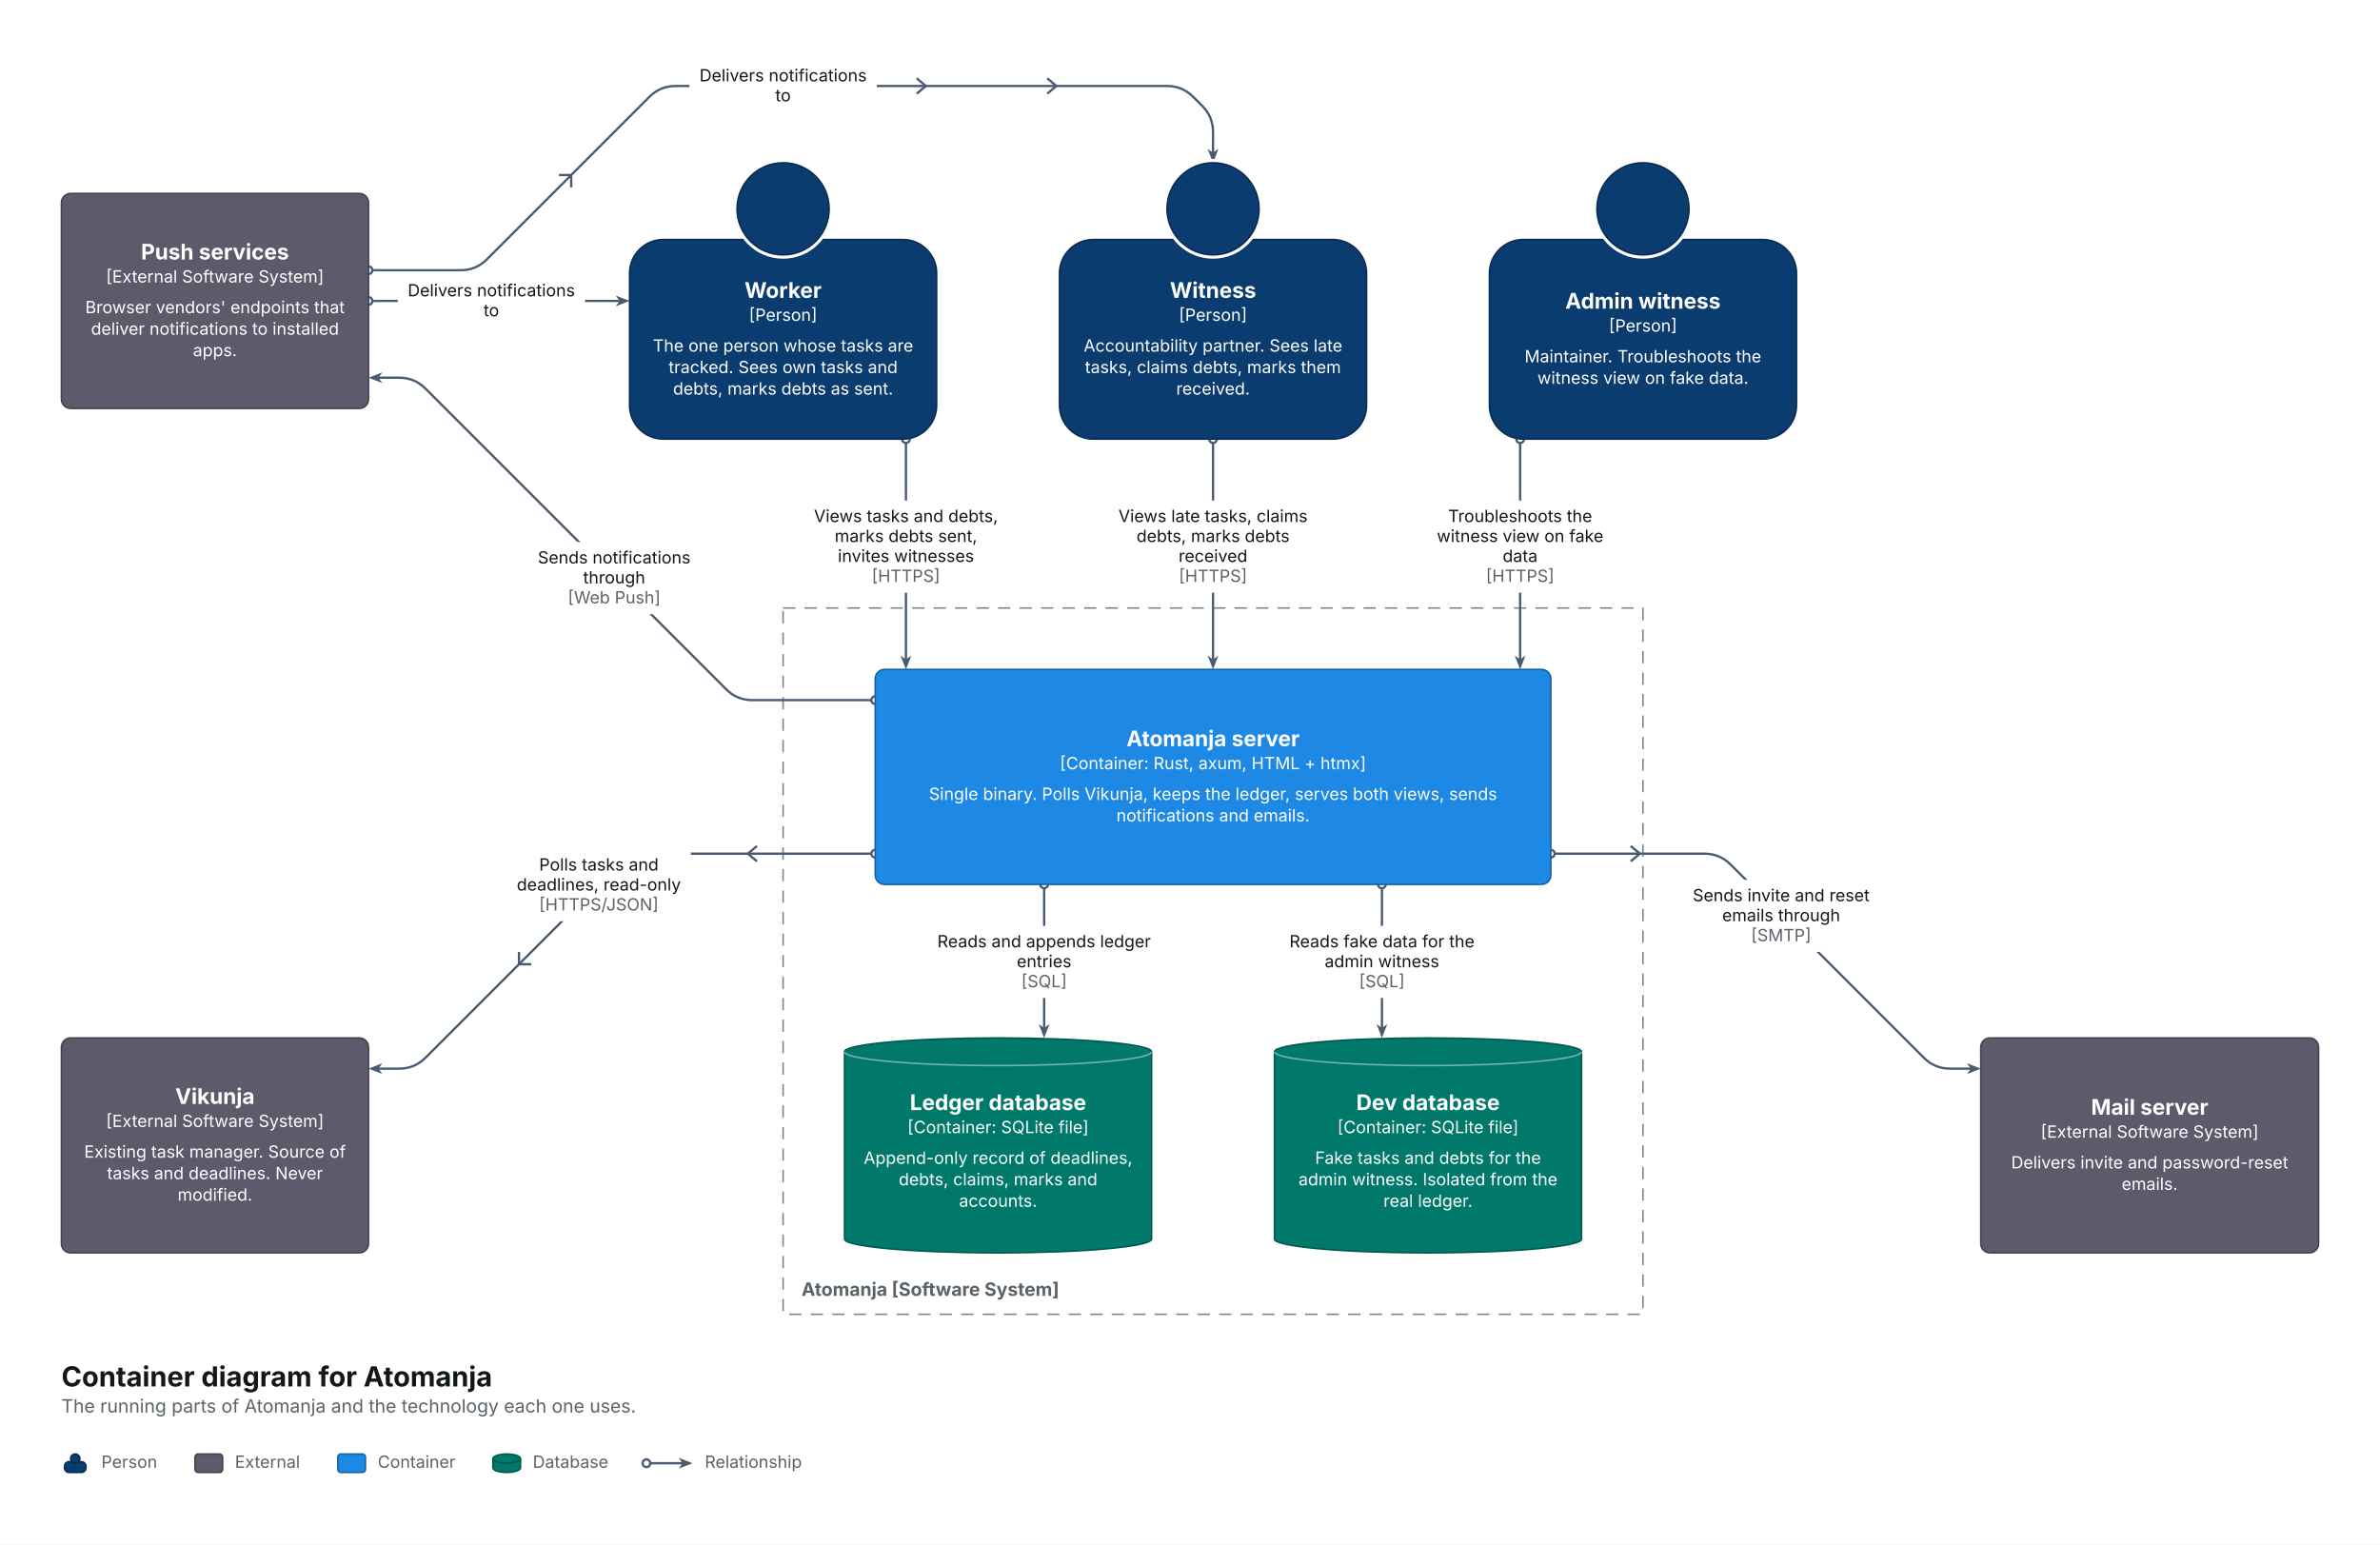
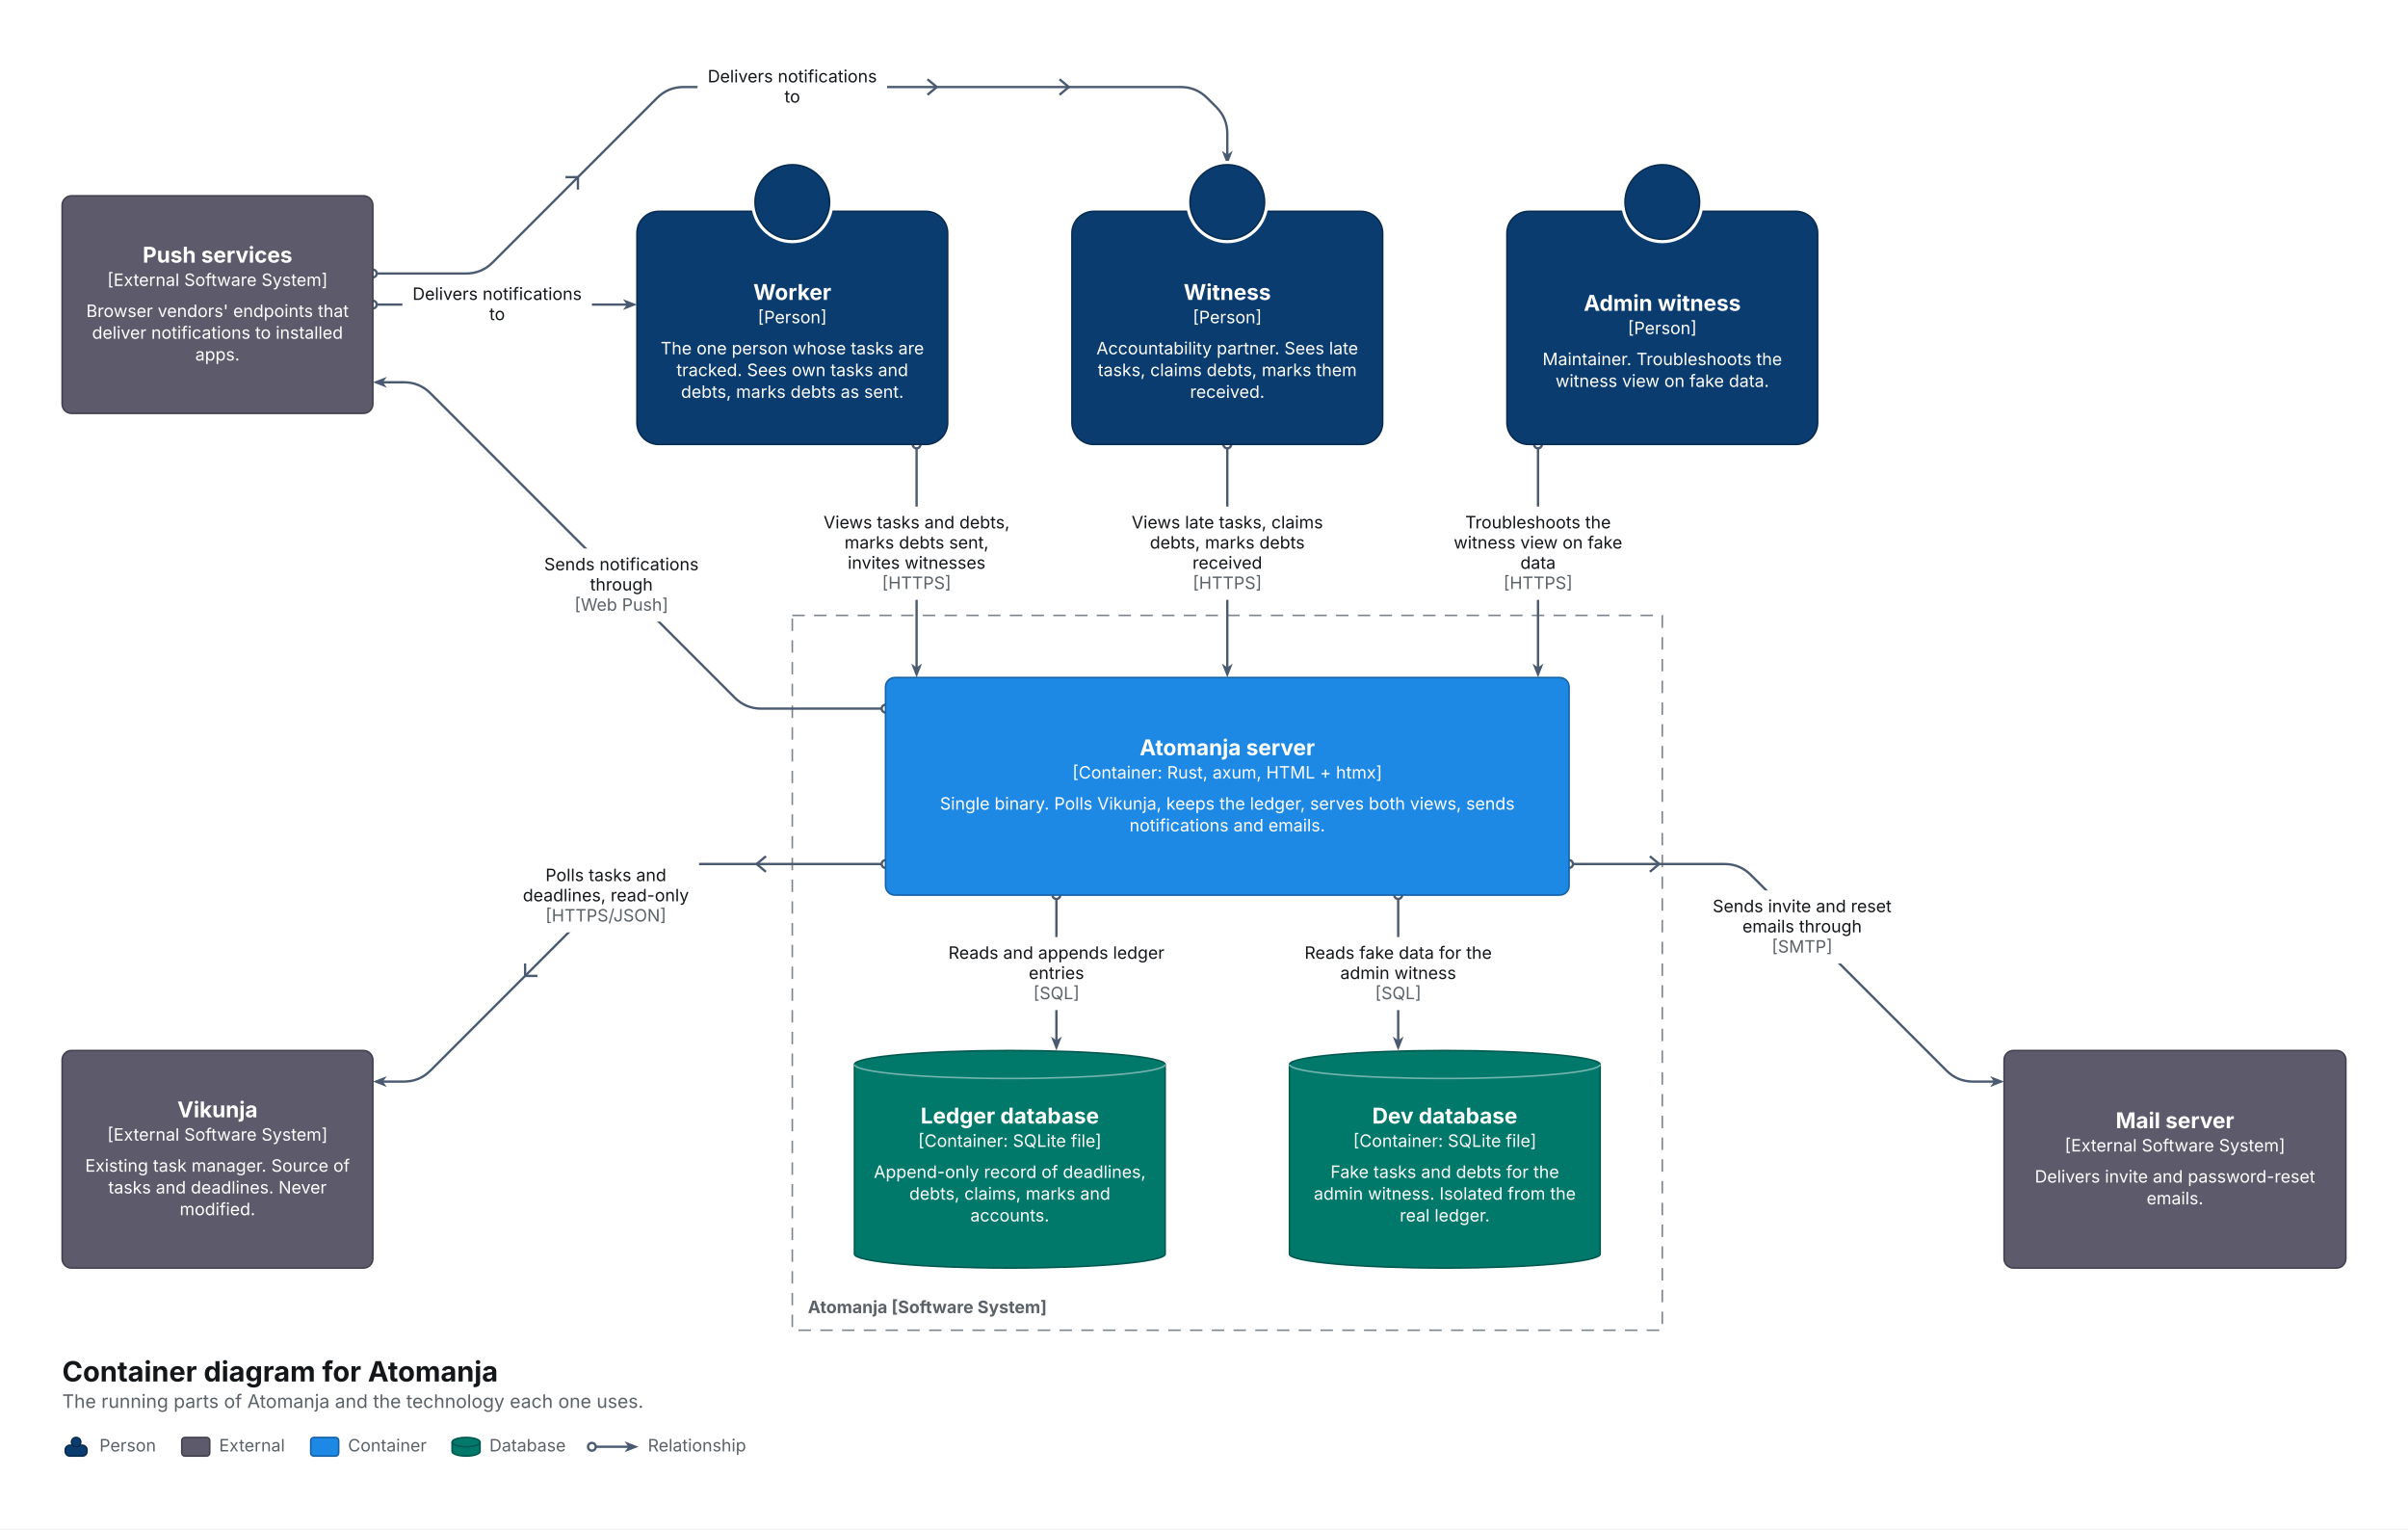
- <svg xmlns="http://www.w3.org/2000/svg" viewBox="10 34 1550 1006" width="1550" height="1006" xml:space="preserve">
-   <rect x="10" y="34" width="1550" height="1006" fill="#ffffff" />
+ <svg xmlns="http://www.w3.org/2000/svg" viewBox="10 34 1550 984" width="1550" height="984" xml:space="preserve">
+   <rect x="10" y="34" width="1550" height="984" fill="#ffffff" />
  <g class="boundary">
    <rect x="520" y="430" width="560" height="460" fill="none" stroke="#7b848b" stroke-width="1" stroke-dasharray="8 6" />
-     <text x="532" y="878" font-family="Inter, sans-serif" font-size="12" font-weight="bold" fill="#5a6268" text-anchor="start">Atomanja [Software System]</text>
+     <text x="530" y="879" font-family="Inter, sans-serif" font-size="11" font-weight="bold" fill="#5a6268" text-anchor="start">Atomanja [Software System]</text>
  </g>
  <g class="line">
    <path d="M600 320 L600 464" fill="none" stroke="#4a5a70" stroke-width="1.5" stroke-linejoin="round" />
    <path d="M600 470 L596.5 461 L600 463.5 L603.5 461 Z" fill="#4a5a70" />
    <circle cx="600" cy="320" r="2.5" fill="#ffffff" stroke="#4a5a70" stroke-width="1.5" />
  </g>
  <g class="line">
    <path d="M800 320 L800 464" fill="none" stroke="#4a5a70" stroke-width="1.5" stroke-linejoin="round" />
    <path d="M800 470 L796.5 461 L800 463.5 L803.5 461 Z" fill="#4a5a70" />
    <circle cx="800" cy="320" r="2.5" fill="#ffffff" stroke="#4a5a70" stroke-width="1.5" />
  </g>
  <g class="line">
    <path d="M1000 320 L1000 464" fill="none" stroke="#4a5a70" stroke-width="1.5" stroke-linejoin="round" />
    <path d="M1000 470 L996.5 461 L1000 463.5 L1003.5 461 Z" fill="#4a5a70" />
    <circle cx="1000" cy="320" r="2.5" fill="#ffffff" stroke="#4a5a70" stroke-width="1.5" />
  </g>
  <g class="line">
    <path d="M580 590 L430 590 Q420 590 412.9 597.1 L287.1 722.9 Q280 730 270 730 L256 730" fill="none" stroke="#4a5a70" stroke-width="1.5" stroke-linejoin="round" />
    <path d="M503,585 L497,590 L503,595" fill="none" stroke="#4a5a70" stroke-width="1.5" stroke-linejoin="round" />
    <path d="M348,654 L348,662 L356,662" fill="none" stroke="#4a5a70" stroke-width="1.5" stroke-linejoin="round" />
    <path d="M250 730 L259 726.5 L256.5 730 L259 733.5 Z" fill="#4a5a70" />
    <circle cx="580" cy="590" r="2.5" fill="#ffffff" stroke="#4a5a70" stroke-width="1.5" />
  </g>
  <g class="line">
    <path d="M690 610 L690 704" fill="none" stroke="#4a5a70" stroke-width="1.5" stroke-linejoin="round" />
    <path d="M690 710 L686.5 701 L690 703.5 L693.5 701 Z" fill="#4a5a70" />
    <circle cx="690" cy="610" r="2.5" fill="#ffffff" stroke="#4a5a70" stroke-width="1.5" />
  </g>
  <g class="line">
    <path d="M910 610 L910 704" fill="none" stroke="#4a5a70" stroke-width="1.5" stroke-linejoin="round" />
    <path d="M910 710 L906.5 701 L910 703.5 L913.5 701 Z" fill="#4a5a70" />
    <circle cx="910" cy="610" r="2.5" fill="#ffffff" stroke="#4a5a70" stroke-width="1.5" />
  </g>
  <g class="line">
    <path d="M580 490 L500 490 Q490 490 482.9 482.9 L287.1 287.1 Q280 280 270 280 L256 280" fill="none" stroke="#4a5a70" stroke-width="1.5" stroke-linejoin="round" />
    <path d="M250 280 L259 276.5 L256.5 280 L259 283.5 Z" fill="#4a5a70" />
    <circle cx="580" cy="490" r="2.5" fill="#ffffff" stroke="#4a5a70" stroke-width="1.5" />
  </g>
  <g class="line">
    <path d="M1020 590 L1120 590 Q1130 590 1137.1 597.1 L1262.9 722.9 Q1270 730 1280 730 L1294 730" fill="none" stroke="#4a5a70" stroke-width="1.5" stroke-linejoin="round" />
    <path d="M1072,595 L1078,590 L1072,585" fill="none" stroke="#4a5a70" stroke-width="1.5" stroke-linejoin="round" />
    <path d="M1300 730 L1291 733.5 L1293.5 730 L1291 726.5 Z" fill="#4a5a70" />
    <circle cx="1020" cy="590" r="2.5" fill="#ffffff" stroke="#4a5a70" stroke-width="1.5" />
  </g>
  <g class="line">
    <path d="M250 230 L414 230" fill="none" stroke="#4a5a70" stroke-width="1.5" stroke-linejoin="round" />
    <path d="M420 230 L411 233.5 L413.5 230 L411 226.5 Z" fill="#4a5a70" />
    <circle cx="250" cy="230" r="2.5" fill="#ffffff" stroke="#4a5a70" stroke-width="1.5" />
  </g>
  <g class="line">
    <path d="M250 210 L310 210 Q320 210 327.1 202.9 L432.9 97.1 Q440 90 450 90 L770 90 Q780 90 787.1 97.1 L792.9 102.9 Q800 110 800 120 L800 134" fill="none" stroke="#4a5a70" stroke-width="1.5" stroke-linejoin="round" />
    <path d="M382,156 L382,148 L374,148" fill="none" stroke="#4a5a70" stroke-width="1.5" stroke-linejoin="round" />
    <path d="M607,95 L613,90 L607,85" fill="none" stroke="#4a5a70" stroke-width="1.5" stroke-linejoin="round" />
    <path d="M692,95 L698,90 L692,85" fill="none" stroke="#4a5a70" stroke-width="1.5" stroke-linejoin="round" />
    <path d="M800 140 L796.5 131 L800 133.5 L803.5 131 Z" fill="#4a5a70" />
    <circle cx="250" cy="210" r="2.5" fill="#ffffff" stroke="#4a5a70" stroke-width="1.5" />
  </g>
  <g class="box">
-     <rect x="420" y="190" width="200" height="130" rx="22" fill="#0b3c6f" stroke="#072b4f" stroke-width="1" />
-     <circle cx="520" cy="170" r="32.5" fill="#ffffff" />
-     <circle cx="520" cy="170" r="30" fill="#0b3c6f" stroke="#072b4f" stroke-width="1" />
-     <text x="520" y="228" font-family="Inter, sans-serif" font-size="14" font-weight="bold" fill="#ffffff" text-anchor="middle">Worker</text>
-     <text x="520" y="243" font-family="Inter, sans-serif" font-size="11" fill="#ffffff" text-anchor="middle">[Person]</text>
-     <text x="520" y="263" font-family="Inter, sans-serif" font-size="11" fill="#ffffff" text-anchor="middle">The one person whose tasks are</text>
-     <text x="520" y="277" font-family="Inter, sans-serif" font-size="11" fill="#ffffff" text-anchor="middle">tracked. Sees own tasks and</text>
-     <text x="520" y="291" font-family="Inter, sans-serif" font-size="11" fill="#ffffff" text-anchor="middle">debts, marks debts as sent.</text>
-   </g>
-   <g class="box">
-     <rect x="700" y="190" width="200" height="130" rx="22" fill="#0b3c6f" stroke="#072b4f" stroke-width="1" />
-     <circle cx="800" cy="170" r="32.5" fill="#ffffff" />
-     <circle cx="800" cy="170" r="30" fill="#0b3c6f" stroke="#072b4f" stroke-width="1" />
-     <text x="800" y="228" font-family="Inter, sans-serif" font-size="14" font-weight="bold" fill="#ffffff" text-anchor="middle">Witness</text>
-     <text x="800" y="243" font-family="Inter, sans-serif" font-size="11" fill="#ffffff" text-anchor="middle">[Person]</text>
-     <text x="800" y="263" font-family="Inter, sans-serif" font-size="11" fill="#ffffff" text-anchor="middle">Accountability partner. Sees late</text>
-     <text x="800" y="277" font-family="Inter, sans-serif" font-size="11" fill="#ffffff" text-anchor="middle">tasks, claims debts, marks them</text>
-     <text x="800" y="291" font-family="Inter, sans-serif" font-size="11" fill="#ffffff" text-anchor="middle">received.</text>
-   </g>
-   <g class="box">
-     <rect x="980" y="190" width="200" height="130" rx="22" fill="#0b3c6f" stroke="#072b4f" stroke-width="1" />
-     <circle cx="1080" cy="170" r="32.5" fill="#ffffff" />
-     <circle cx="1080" cy="170" r="30" fill="#0b3c6f" stroke="#072b4f" stroke-width="1" />
-     <text x="1080" y="235" font-family="Inter, sans-serif" font-size="14" font-weight="bold" fill="#ffffff" text-anchor="middle">Admin witness</text>
-     <text x="1080" y="250" font-family="Inter, sans-serif" font-size="11" fill="#ffffff" text-anchor="middle">[Person]</text>
-     <text x="1080" y="270" font-family="Inter, sans-serif" font-size="11" fill="#ffffff" text-anchor="middle">Maintainer. Troubleshoots the</text>
-     <text x="1080" y="284" font-family="Inter, sans-serif" font-size="11" fill="#ffffff" text-anchor="middle">witness view on fake data.</text>
+     <rect x="420" y="170" width="200" height="150" rx="14" fill="#0b3c6f" stroke="#072b4f" stroke-width="1" />
+     <circle cx="520" cy="164" r="26.5" fill="#ffffff" />
+     <circle cx="520" cy="164" r="24" fill="#0b3c6f" stroke="#072b4f" stroke-width="1" />
+     <text x="520" y="227" font-family="Inter, sans-serif" font-size="14" font-weight="bold" fill="#ffffff" text-anchor="middle">Worker</text>
+     <text x="520" y="242" font-family="Inter, sans-serif" font-size="11" fill="#ffffff" text-anchor="middle">[Person]</text>
+     <text x="520" y="262" font-family="Inter, sans-serif" font-size="11" fill="#ffffff" text-anchor="middle">The one person whose tasks are</text>
+     <text x="520" y="276" font-family="Inter, sans-serif" font-size="11" fill="#ffffff" text-anchor="middle">tracked. Sees own tasks and</text>
+     <text x="520" y="290" font-family="Inter, sans-serif" font-size="11" fill="#ffffff" text-anchor="middle">debts, marks debts as sent.</text>
+   </g>
+   <g class="box">
+     <rect x="700" y="170" width="200" height="150" rx="14" fill="#0b3c6f" stroke="#072b4f" stroke-width="1" />
+     <circle cx="800" cy="164" r="26.5" fill="#ffffff" />
+     <circle cx="800" cy="164" r="24" fill="#0b3c6f" stroke="#072b4f" stroke-width="1" />
+     <text x="800" y="227" font-family="Inter, sans-serif" font-size="14" font-weight="bold" fill="#ffffff" text-anchor="middle">Witness</text>
+     <text x="800" y="242" font-family="Inter, sans-serif" font-size="11" fill="#ffffff" text-anchor="middle">[Person]</text>
+     <text x="800" y="262" font-family="Inter, sans-serif" font-size="11" fill="#ffffff" text-anchor="middle">Accountability partner. Sees late</text>
+     <text x="800" y="276" font-family="Inter, sans-serif" font-size="11" fill="#ffffff" text-anchor="middle">tasks, claims debts, marks them</text>
+     <text x="800" y="290" font-family="Inter, sans-serif" font-size="11" fill="#ffffff" text-anchor="middle">received.</text>
+   </g>
+   <g class="box">
+     <rect x="980" y="170" width="200" height="150" rx="14" fill="#0b3c6f" stroke="#072b4f" stroke-width="1" />
+     <circle cx="1080" cy="164" r="26.5" fill="#ffffff" />
+     <circle cx="1080" cy="164" r="24" fill="#0b3c6f" stroke="#072b4f" stroke-width="1" />
+     <text x="1080" y="234" font-family="Inter, sans-serif" font-size="14" font-weight="bold" fill="#ffffff" text-anchor="middle">Admin witness</text>
+     <text x="1080" y="249" font-family="Inter, sans-serif" font-size="11" fill="#ffffff" text-anchor="middle">[Person]</text>
+     <text x="1080" y="269" font-family="Inter, sans-serif" font-size="11" fill="#ffffff" text-anchor="middle">Maintainer. Troubleshoots the</text>
+     <text x="1080" y="283" font-family="Inter, sans-serif" font-size="11" fill="#ffffff" text-anchor="middle">witness view on fake data.</text>
  </g>
  <g class="box">
    <rect x="50" y="710" width="200" height="140" rx="6" fill="#5d5a6b" stroke="#42404d" stroke-width="1" />
    <text x="150" y="753" font-family="Inter, sans-serif" font-size="14" font-weight="bold" fill="#ffffff" text-anchor="middle">Vikunja</text>
    <text x="150" y="768" font-family="Inter, sans-serif" font-size="11" fill="#ffffff" text-anchor="middle">[External Software System]</text>
    <text x="150" y="788" font-family="Inter, sans-serif" font-size="11" fill="#ffffff" text-anchor="middle">Existing task manager. Source of</text>
    <text x="150" y="802" font-family="Inter, sans-serif" font-size="11" fill="#ffffff" text-anchor="middle">tasks and deadlines. Never</text>
    <text x="150" y="816" font-family="Inter, sans-serif" font-size="11" fill="#ffffff" text-anchor="middle">modified.</text>
  </g>
  <g class="box">
    <rect x="50" y="160" width="200" height="140" rx="6" fill="#5d5a6b" stroke="#42404d" stroke-width="1" />
    <text x="150" y="203" font-family="Inter, sans-serif" font-size="14" font-weight="bold" fill="#ffffff" text-anchor="middle">Push services</text>
    <text x="150" y="218" font-family="Inter, sans-serif" font-size="11" fill="#ffffff" text-anchor="middle">[External Software System]</text>
    <text x="150" y="238" font-family="Inter, sans-serif" font-size="11" fill="#ffffff" text-anchor="middle">Browser vendors' endpoints that</text>
    <text x="150" y="252" font-family="Inter, sans-serif" font-size="11" fill="#ffffff" text-anchor="middle">deliver notifications to installed</text>
    <text x="150" y="266" font-family="Inter, sans-serif" font-size="11" fill="#ffffff" text-anchor="middle">apps.</text>
  </g>
  <g class="box">
    <rect x="1300" y="710" width="220" height="140" rx="6" fill="#5d5a6b" stroke="#42404d" stroke-width="1" />
    <text x="1410" y="760" font-family="Inter, sans-serif" font-size="14" font-weight="bold" fill="#ffffff" text-anchor="middle">Mail server</text>
    <text x="1410" y="775" font-family="Inter, sans-serif" font-size="11" fill="#ffffff" text-anchor="middle">[External Software System]</text>
    <text x="1410" y="795" font-family="Inter, sans-serif" font-size="11" fill="#ffffff" text-anchor="middle">Delivers invite and password-reset</text>
    <text x="1410" y="809" font-family="Inter, sans-serif" font-size="11" fill="#ffffff" text-anchor="middle">emails.</text>
  </g>
  <g class="box">
    <rect x="580" y="470" width="440" height="140" rx="6" fill="#1e88e5" stroke="#1561a4" stroke-width="1" />
    <text x="800" y="520" font-family="Inter, sans-serif" font-size="14" font-weight="bold" fill="#ffffff" text-anchor="middle">Atomanja server</text>
    <text x="800" y="535" font-family="Inter, sans-serif" font-size="11" fill="#ffffff" text-anchor="middle">[Container: Rust, axum, HTML + htmx]</text>
    <text x="800" y="555" font-family="Inter, sans-serif" font-size="11" fill="#ffffff" text-anchor="middle">Single binary. Polls Vikunja, keeps the ledger, serves both views, sends</text>
    <text x="800" y="569" font-family="Inter, sans-serif" font-size="11" fill="#ffffff" text-anchor="middle">notifications and emails.</text>
  </g>
  <g class="box">
    <path d="M560,719 A100,9 0 0 1 760,719 L760,841 A100,9 0 0 1 560,841 Z" fill="#00796b" stroke="#00574d" stroke-width="1" />
    <path d="M560,719 A100,9 0 0 0 760,719" fill="none" stroke="#73b5ae" stroke-width="1" />
    <text x="660" y="757" font-family="Inter, sans-serif" font-size="14" font-weight="bold" fill="#ffffff" text-anchor="middle">Ledger database</text>
    <text x="660" y="772" font-family="Inter, sans-serif" font-size="11" fill="#ffffff" text-anchor="middle">[Container: SQLite file]</text>
    <text x="660" y="792" font-family="Inter, sans-serif" font-size="11" fill="#ffffff" text-anchor="middle">Append-only record of deadlines,</text>
    <text x="660" y="806" font-family="Inter, sans-serif" font-size="11" fill="#ffffff" text-anchor="middle">debts, claims, marks and</text>
    <text x="660" y="820" font-family="Inter, sans-serif" font-size="11" fill="#ffffff" text-anchor="middle">accounts.</text>
  </g>
  <g class="box">
    <path d="M840,719 A100,9 0 0 1 1040,719 L1040,841 A100,9 0 0 1 840,841 Z" fill="#00796b" stroke="#00574d" stroke-width="1" />
    <path d="M840,719 A100,9 0 0 0 1040,719" fill="none" stroke="#73b5ae" stroke-width="1" />
    <text x="940" y="757" font-family="Inter, sans-serif" font-size="14" font-weight="bold" fill="#ffffff" text-anchor="middle">Dev database</text>
    <text x="940" y="772" font-family="Inter, sans-serif" font-size="11" fill="#ffffff" text-anchor="middle">[Container: SQLite file]</text>
    <text x="940" y="792" font-family="Inter, sans-serif" font-size="11" fill="#ffffff" text-anchor="middle">Fake tasks and debts for the</text>
    <text x="940" y="806" font-family="Inter, sans-serif" font-size="11" fill="#ffffff" text-anchor="middle">admin witness. Isolated from the</text>
    <text x="940" y="820" font-family="Inter, sans-serif" font-size="11" fill="#ffffff" text-anchor="middle">real ledger.</text>
  </g>
  <g class="label">
    <rect x="534" y="360" width="133" height="60" rx="3" fill="#ffffff" />
    <text x="600" y="374" font-family="Inter, sans-serif" font-size="11" fill="#14171a" text-anchor="middle">Views tasks and debts,</text>
    <text x="600" y="387" font-family="Inter, sans-serif" font-size="11" fill="#14171a" text-anchor="middle">marks debts sent,</text>
    <text x="600" y="400" font-family="Inter, sans-serif" font-size="11" fill="#14171a" text-anchor="middle">invites witnesses</text>
    <text x="600" y="413" font-family="Inter, sans-serif" font-size="11" fill="#5a6268" text-anchor="middle">[HTTPS]</text>
  </g>
  <g class="label">
    <rect x="732" y="360" width="136" height="60" rx="3" fill="#ffffff" />
    <text x="800" y="374" font-family="Inter, sans-serif" font-size="11" fill="#14171a" text-anchor="middle">Views late tasks, claims</text>
    <text x="800" y="387" font-family="Inter, sans-serif" font-size="11" fill="#14171a" text-anchor="middle">debts, marks debts</text>
    <text x="800" y="400" font-family="Inter, sans-serif" font-size="11" fill="#14171a" text-anchor="middle">received</text>
    <text x="800" y="413" font-family="Inter, sans-serif" font-size="11" fill="#5a6268" text-anchor="middle">[HTTPS]</text>
  </g>
  <g class="label">
    <rect x="939" y="360" width="122" height="60" rx="3" fill="#ffffff" />
    <text x="1000" y="374" font-family="Inter, sans-serif" font-size="11" fill="#14171a" text-anchor="middle">Troubleshoots the</text>
    <text x="1000" y="387" font-family="Inter, sans-serif" font-size="11" fill="#14171a" text-anchor="middle">witness view on fake</text>
    <text x="1000" y="400" font-family="Inter, sans-serif" font-size="11" fill="#14171a" text-anchor="middle">data</text>
    <text x="1000" y="413" font-family="Inter, sans-serif" font-size="11" fill="#5a6268" text-anchor="middle">[HTTPS]</text>
  </g>
  <g class="label">
    <rect x="341" y="587" width="119" height="47" rx="3" fill="#ffffff" />
    <text x="400" y="601" font-family="Inter, sans-serif" font-size="11" fill="#14171a" text-anchor="middle">Polls tasks and</text>
    <text x="400" y="614" font-family="Inter, sans-serif" font-size="11" fill="#14171a" text-anchor="middle">deadlines, read-only</text>
    <text x="400" y="627" font-family="Inter, sans-serif" font-size="11" fill="#5a6268" text-anchor="middle">[HTTPS/JSON]</text>
  </g>
  <g class="label">
    <rect x="614" y="637" width="152" height="47" rx="3" fill="#ffffff" />
    <text x="690" y="651" font-family="Inter, sans-serif" font-size="11" fill="#14171a" text-anchor="middle">Reads and appends ledger</text>
    <text x="690" y="664" font-family="Inter, sans-serif" font-size="11" fill="#14171a" text-anchor="middle">entries</text>
    <text x="690" y="677" font-family="Inter, sans-serif" font-size="11" fill="#5a6268" text-anchor="middle">[SQL]</text>
  </g>
  <g class="label">
    <rect x="843" y="637" width="134" height="47" rx="3" fill="#ffffff" />
    <text x="910" y="651" font-family="Inter, sans-serif" font-size="11" fill="#14171a" text-anchor="middle">Reads fake data for the</text>
    <text x="910" y="664" font-family="Inter, sans-serif" font-size="11" fill="#14171a" text-anchor="middle">admin witness</text>
    <text x="910" y="677" font-family="Inter, sans-serif" font-size="11" fill="#5a6268" text-anchor="middle">[SQL]</text>
  </g>
  <g class="label">
    <rect x="354" y="387" width="112" height="47" rx="3" fill="#ffffff" />
    <text x="410" y="401" font-family="Inter, sans-serif" font-size="11" fill="#14171a" text-anchor="middle">Sends notifications</text>
    <text x="410" y="414" font-family="Inter, sans-serif" font-size="11" fill="#14171a" text-anchor="middle">through</text>
    <text x="410" y="427" font-family="Inter, sans-serif" font-size="11" fill="#5a6268" text-anchor="middle">[Web Push]</text>
  </g>
  <g class="label">
    <rect x="1106" y="607" width="128" height="47" rx="3" fill="#ffffff" />
    <text x="1170" y="621" font-family="Inter, sans-serif" font-size="11" fill="#14171a" text-anchor="middle">Sends invite and reset</text>
    <text x="1170" y="634" font-family="Inter, sans-serif" font-size="11" fill="#14171a" text-anchor="middle">emails through</text>
    <text x="1170" y="647" font-family="Inter, sans-serif" font-size="11" fill="#5a6268" text-anchor="middle">[SMTP]</text>
  </g>
  <g class="label">
    <rect x="269" y="213" width="122" height="34" rx="3" fill="#ffffff" />
    <text x="330" y="227" font-family="Inter, sans-serif" font-size="11" fill="#14171a" text-anchor="middle">Delivers notifications</text>
    <text x="330" y="240" font-family="Inter, sans-serif" font-size="11" fill="#14171a" text-anchor="middle">to</text>
  </g>
  <g class="label">
    <rect x="459" y="73" width="122" height="34" rx="3" fill="#ffffff" />
    <text x="520" y="87" font-family="Inter, sans-serif" font-size="11" fill="#14171a" text-anchor="middle">Delivers notifications</text>
    <text x="520" y="100" font-family="Inter, sans-serif" font-size="11" fill="#14171a" text-anchor="middle">to</text>
  </g>
  <g class="title">
-     <text x="50" y="937" font-family="Inter, sans-serif" font-size="18" font-weight="bold" fill="#14171a" text-anchor="start">Container diagram for Atomanja</text>
+     <text x="50" y="923" font-family="Inter, sans-serif" font-size="18" font-weight="bold" fill="#14171a" text-anchor="start">Container diagram for Atomanja</text>
  </g>
  <g class="subtitle">
-     <text x="50" y="954" font-family="Inter, sans-serif" font-size="12" fill="#5a6268" text-anchor="start">The running parts of Atomanja and the technology each one uses.</text>
-   </g>
-   <g class="key">
-     <rect x="52" y="986" width="14" height="7" rx="3" fill="#0b3c6f" stroke="#072b4f" stroke-width="1" />
-     <circle cx="59" cy="984" r="3" fill="#0b3c6f" stroke="#072b4f" stroke-width="1" />
-     <text x="76" y="990" font-family="Inter, sans-serif" font-size="11" fill="#5a6268" text-anchor="start">Person</text>
-   </g>
-   <g class="key">
-     <rect x="137" y="981" width="18" height="12" rx="2" fill="#5d5a6b" stroke="#42404d" stroke-width="1" />
-     <text x="163" y="990" font-family="Inter, sans-serif" font-size="11" fill="#5a6268" text-anchor="start">External</text>
-   </g>
-   <g class="key">
-     <rect x="230" y="981" width="18" height="12" rx="2" fill="#1e88e5" stroke="#1561a4" stroke-width="1" />
-     <text x="256" y="990" font-family="Inter, sans-serif" font-size="11" fill="#5a6268" text-anchor="start">Container</text>
-   </g>
-   <g class="key">
-     <path d="M331,984 A9,3 0 0 1 349,984 L349,990 A9,3 0 0 1 331,990 Z" fill="#00796b" stroke="#00574d" stroke-width="1" />
-     <path d="M331,984 A9,3 0 0 0 349,984" fill="none" stroke="#00574d" stroke-width="1" />
-     <text x="357" y="990" font-family="Inter, sans-serif" font-size="11" fill="#5a6268" text-anchor="start">Database</text>
-   </g>
-   <g class="key">
-     <path d="M431 987 L455 987" fill="none" stroke="#4a5a70" stroke-width="1.5" stroke-linejoin="round" />
-     <path d="M461 987 L452 990.5 L454.5 987 L452 983.5 Z" fill="#4a5a70" />
-     <circle cx="431" cy="987" r="2.5" fill="#ffffff" stroke="#4a5a70" stroke-width="1.5" />
-     <text x="469" y="990" font-family="Inter, sans-serif" font-size="11" fill="#5a6268" text-anchor="start">Relationship</text>
+     <text x="50" y="940" font-family="Inter, sans-serif" font-size="12" fill="#5a6268" text-anchor="start">The running parts of Atomanja and the technology each one uses.</text>
+   </g>
+   <g class="key">
+     <rect x="52" y="964" width="14" height="7" rx="3" fill="#0b3c6f" stroke="#072b4f" stroke-width="1" />
+     <circle cx="59" cy="962" r="3" fill="#0b3c6f" stroke="#072b4f" stroke-width="1" />
+     <text x="74" y="968" font-family="Inter, sans-serif" font-size="11" fill="#5a6268" text-anchor="start">Person</text>
+   </g>
+   <g class="key">
+     <rect x="127" y="959" width="18" height="12" rx="2" fill="#5d5a6b" stroke="#42404d" stroke-width="1" />
+     <text x="151" y="968" font-family="Inter, sans-serif" font-size="11" fill="#5a6268" text-anchor="start">External</text>
+   </g>
+   <g class="key">
+     <rect x="210" y="959" width="18" height="12" rx="2" fill="#1e88e5" stroke="#1561a4" stroke-width="1" />
+     <text x="234" y="968" font-family="Inter, sans-serif" font-size="11" fill="#5a6268" text-anchor="start">Container</text>
+   </g>
+   <g class="key">
+     <path d="M301,962 A9,3 0 0 1 319,962 L319,968 A9,3 0 0 1 301,968 Z" fill="#00796b" stroke="#00574d" stroke-width="1" />
+     <path d="M301,962 A9,3 0 0 0 319,962" fill="none" stroke="#00574d" stroke-width="1" />
+     <text x="325" y="968" font-family="Inter, sans-serif" font-size="11" fill="#5a6268" text-anchor="start">Database</text>
+   </g>
+   <g class="key">
+     <path d="M391 965 L415 965" fill="none" stroke="#4a5a70" stroke-width="1.5" stroke-linejoin="round" />
+     <path d="M421 965 L412 968.5 L414.5 965 L412 961.5 Z" fill="#4a5a70" />
+     <circle cx="391" cy="965" r="2.5" fill="#ffffff" stroke="#4a5a70" stroke-width="1.5" />
+     <text x="427" y="968" font-family="Inter, sans-serif" font-size="11" fill="#5a6268" text-anchor="start">Relationship</text>
  </g>
</svg>
